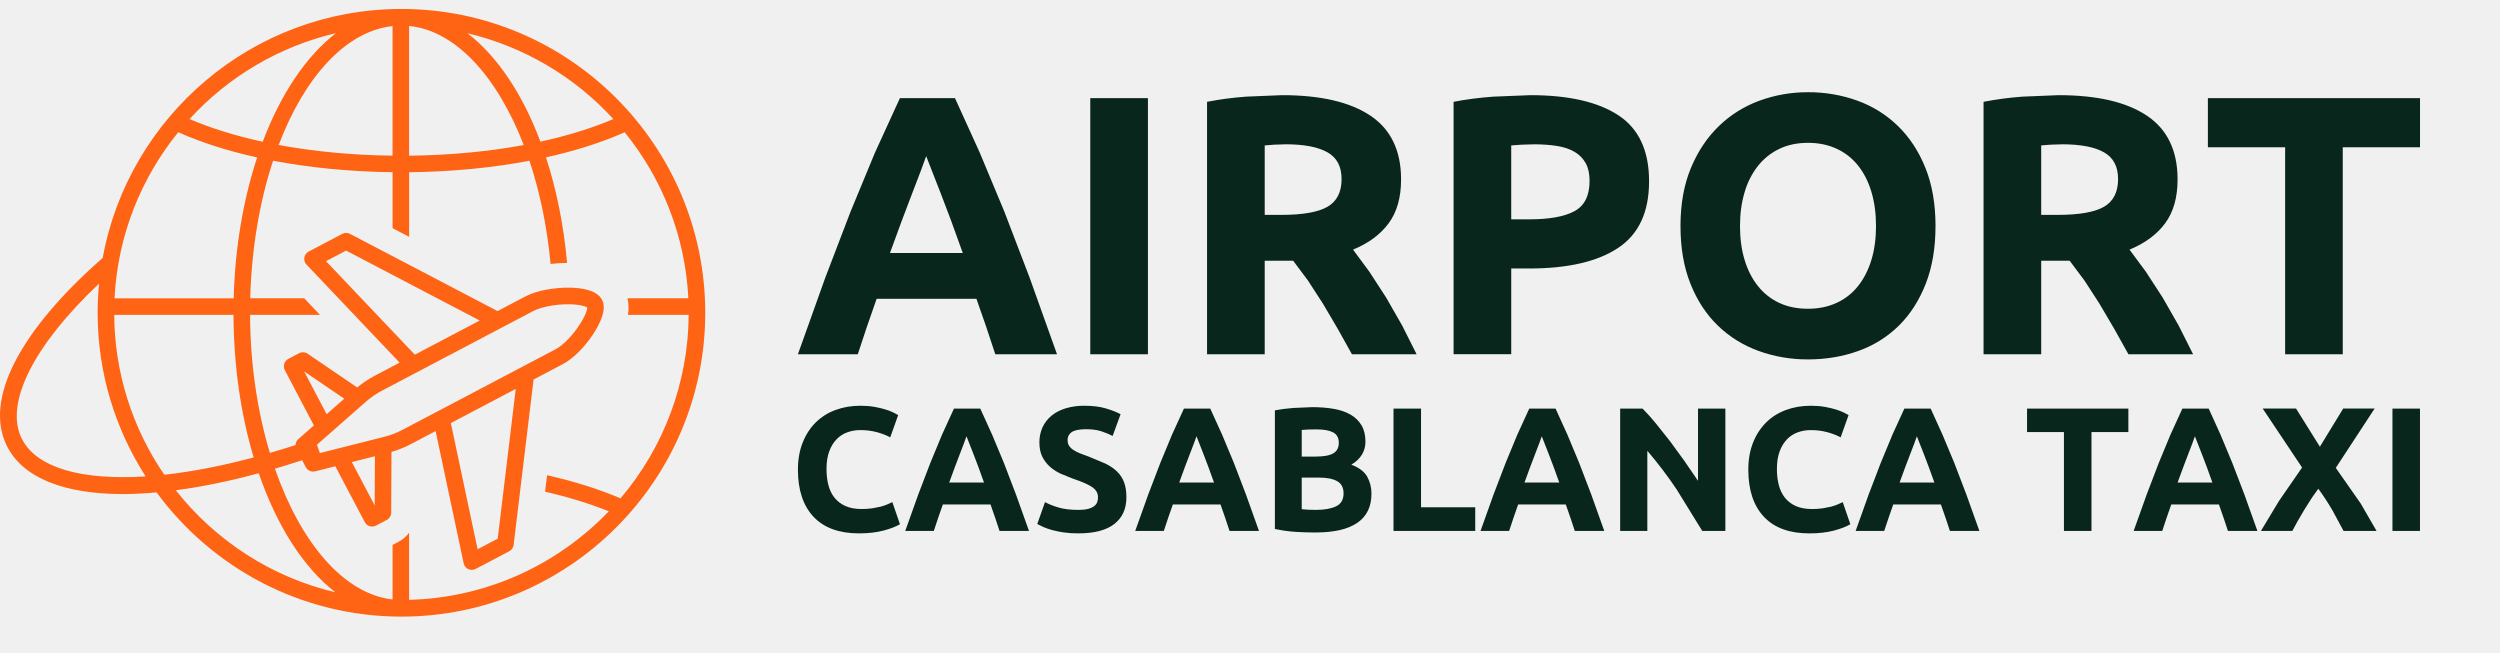
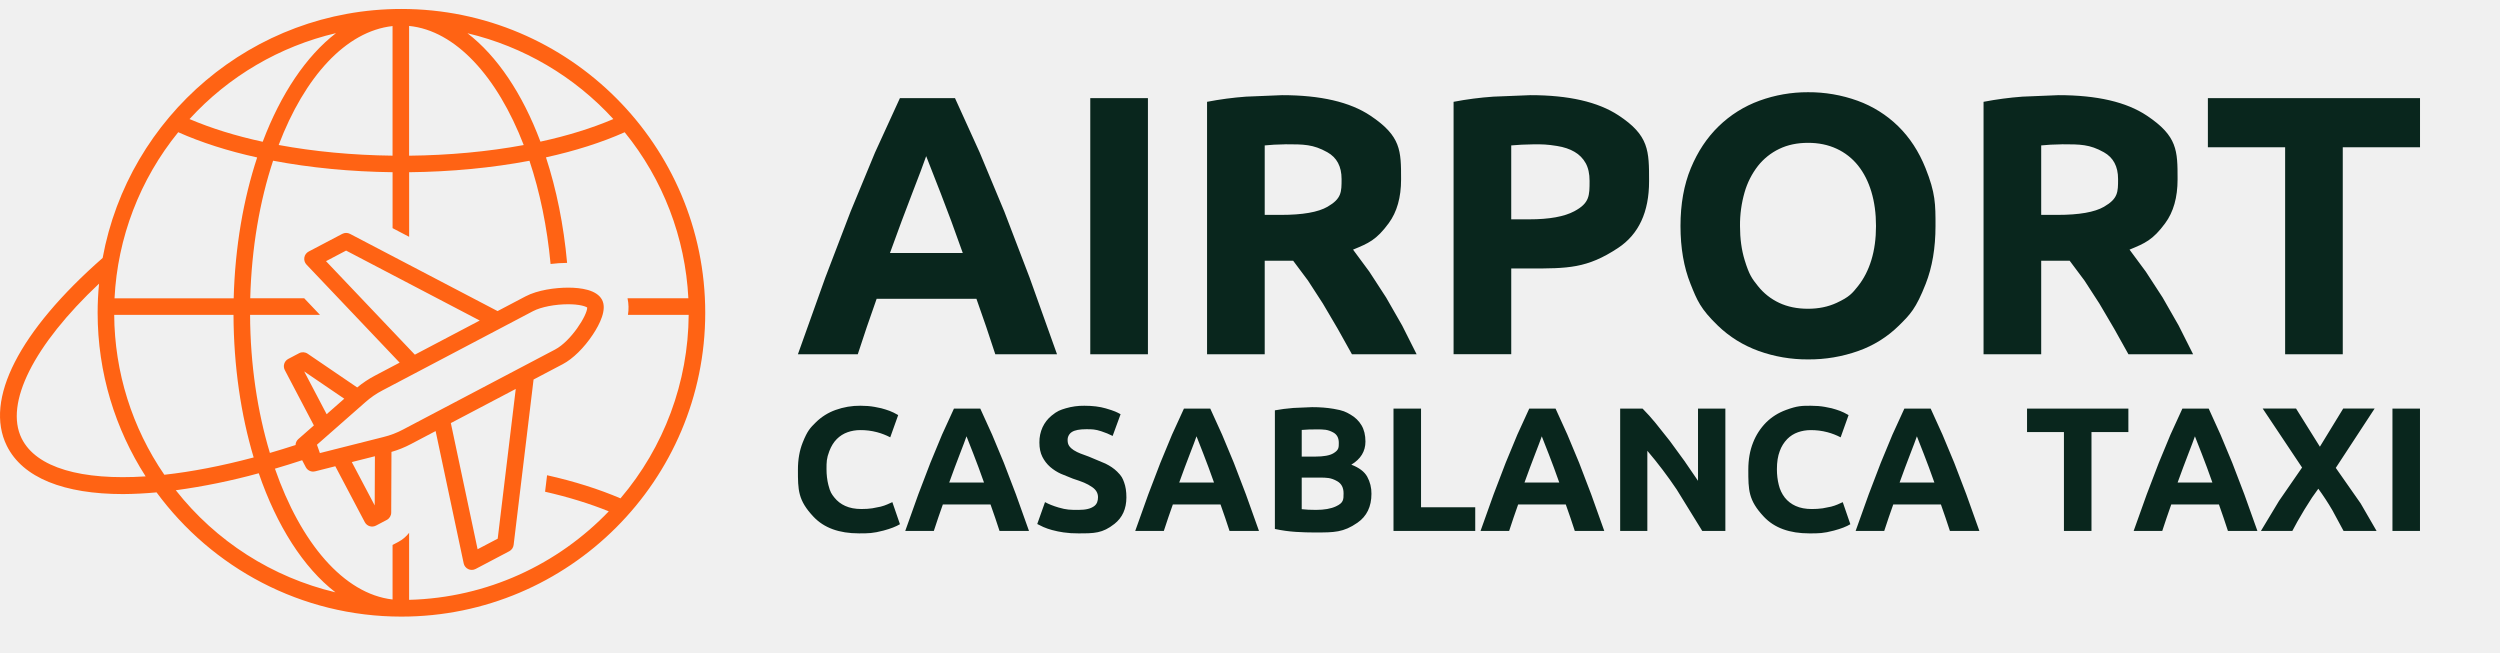
<svg xmlns="http://www.w3.org/2000/svg" width="157" height="41" fill="none">
-   <g clip-path="url(#A)">
-     <path d="M25.209.563c-9.345 0-17.136 6.755-18.763 15.637-5.252 4.609-7.448 8.901-6.019 11.794.997 2.019 3.6 3.034 7.304 3.034a24.05 24.05 0 0 0 2.101-.107c3.476 4.727 9.073 7.802 15.377 7.802 10.52 0 19.08-8.56 19.08-19.08S35.73.563 25.209.563zm13.308 6.914c-1.343.572-2.883 1.051-4.578 1.418-1.128-3.009-2.719-5.375-4.582-6.807a18.05 18.05 0 0 1 9.16 5.388zM25.691 1.629c2.913.288 5.54 3.174 7.199 7.48-2.234.413-4.68.642-7.199.669V1.629zm-4.589.451c-1.872 1.439-3.469 3.82-4.604 6.823-1.702-.368-3.247-.851-4.596-1.426a18.05 18.05 0 0 1 9.2-5.397zm3.55-.443v8.139c-2.506-.03-4.935-.26-7.152-.671 1.626-4.271 4.212-7.144 7.152-7.468zM7.192 18.734c.197-3.941 1.666-7.55 4.001-10.431 1.441.643 3.113 1.179 4.957 1.585-.862 2.612-1.39 5.625-1.475 8.846H7.192zm8.738 9.993c-2.009.536-3.899.9-5.61 1.088a17.94 17.94 0 0 1-3.148-10.041h7.492c.012 3.238.469 6.285 1.266 8.953zm-14.57-1.193c-1.091-2.208.766-5.868 4.861-9.722-.058.603-.09 1.214-.09 1.831 0 3.781 1.11 7.305 3.015 10.274-4.007.261-6.871-.532-7.785-2.383zm9.68 3.254c1.61-.211 3.354-.566 5.21-1.068 1.134 3.304 2.811 5.933 4.816 7.478-4.03-.952-7.541-3.257-10.026-6.41zm14.652 6.884v-4.211c-.179.232-.406.429-.675.57l-.364.192v3.425c-3.071-.351-5.776-3.57-7.387-8.215a55.46 55.46 0 0 0 1.709-.531l.229.437a.52.52 0 0 0 .46.277c.042 0 .085-.005.127-.016l1.266-.32 1.852 3.511a.52.52 0 0 0 .702.217l.68-.358a.52.52 0 0 0 .277-.458l.016-3.812a6.36 6.36 0 0 0 1.223-.493l1.55-.816 1.762 8.307a.52.52 0 0 0 .288.363c.07.033.146.049.221.049a.52.52 0 0 0 .242-.06l2.112-1.112a.52.52 0 0 0 .274-.398l1.252-10.386 1.839-.968c.628-.33 1.332-1.022 1.881-1.849.441-.664.9-1.583.58-2.19-.332-.63-1.34-.763-2.128-.763s-1.91.144-2.68.55l-1.752.922-9.27-4.85a.52.52 0 0 0-.483.001l-2.112 1.111a.52.52 0 0 0-.135.818l5.849 6.158-1.55.816c-.413.217-.764.453-1.115.742l-3.113-2.12a.52.52 0 0 0-.534-.031l-.68.358a.52.52 0 0 0-.219.702l1.825 3.476-.981.862c-.109.096-.163.23-.169.369-.544.177-1.082.342-1.612.496-.779-2.586-1.232-5.548-1.244-8.671h4.389l-.988-1.04h-3.391c.083-3.162.599-6.11 1.435-8.64 2.327.442 4.875.691 7.504.722v3.513l1.04.544v-4.056c2.642-.028 5.211-.276 7.556-.72.65 1.944 1.109 4.137 1.326 6.482a9.04 9.04 0 0 1 1.038-.069c-.217-2.399-.675-4.635-1.327-6.627 1.838-.405 3.508-.938 4.943-1.577 2.334 2.88 3.803 6.489 3.999 10.428h-3.82a2.78 2.78 0 0 1 .026 1.04h3.814a17.96 17.96 0 0 1-4.282 11.524c-1.345-.575-2.9-1.07-4.611-1.452l-.125 1.036c1.47.334 2.816.751 4 1.231-3.183 3.32-7.616 5.428-12.537 5.558zm.36-15.399l-5.579-5.872 1.262-.664 8.392 4.392-4.076 2.145zm7.43-2.736c.489-.257 1.372-.43 2.196-.43.707 0 1.091.128 1.198.206.014.469-1.013 2.11-2.015 2.636l-2.078 1.094-5.304 2.791-2.158 1.136c-.411.217-.781.358-1.234.473l-3.998 1.01-.184-.524 3.034-2.667a5.29 5.29 0 0 1 1.089-.75l9.452-4.975zm-1.093 4.888l-1.133 9.403-1.263.664-1.68-7.923 4.076-2.145zm-8.845 4.227l-.013 3.089-1.437-2.723 1.45-.366zm-3.031-2.64l-1.411-2.687 2.518 1.714-1.107.973z" fill="#ff6314" />
-     <g fill="#09261d">
-       <path d="M62.504 22.246l-.569-1.717-.615-1.764h-6.267l-.615 1.764-.569 1.717h-3.76l1.717-4.804 1.59-4.155 1.532-3.702 1.567-3.423h3.458l1.555 3.423 1.544 3.702 1.59 4.155 1.718 4.804h-3.876zm-4.34-12.44l-.348.952-.534 1.393-.661 1.741-.731 1.996h4.572l-.72-1.996-.661-1.741-.545-1.393-.371-.952zm10.305-3.644h3.621v16.084h-3.621V6.162zm12.046-.186c2.414 0 4.263.429 5.547 1.288s1.926 2.193 1.926 4.004c0 1.13-.259 2.046-.777 2.75s-1.265 1.257-2.24 1.659l1.021 1.381 1.056 1.625 1.01 1.764.905 1.799h-4.062l-.894-1.601-.928-1.578-.94-1.451-.928-1.242h-1.787v5.872h-3.621V6.394c.789-.155 1.605-.263 2.448-.325l2.263-.093zm.209 3.087l-.708.023-.592.046v4.363h1.021c1.362 0 2.336-.17 2.924-.511s.882-.921.882-1.741c0-.789-.298-1.35-.894-1.683s-1.474-.499-2.634-.499zm15.388-3.087c2.398 0 4.24.422 5.524 1.265s1.926 2.224 1.926 4.143c0 1.934-.649 3.33-1.949 4.189s-3.157 1.288-5.57 1.288h-1.137v5.384h-3.621V6.394c.789-.155 1.625-.263 2.507-.325l2.321-.093zm.232 3.087l-.778.023-.661.046v4.642h1.137c1.253 0 2.197-.17 2.831-.511s.952-.975.952-1.903c0-.449-.081-.82-.244-1.114a1.86 1.86 0 0 0-.696-.708c-.301-.178-.669-.302-1.102-.371s-.913-.104-1.439-.104zm12.928 5.129c0 .789.097 1.501.29 2.135s.472 1.18.836 1.636a3.69 3.69 0 0 0 1.334 1.056c.526.248 1.13.371 1.81.371.666 0 1.265-.124 1.799-.371s.983-.599 1.346-1.056.642-1.002.836-1.636.29-1.346.29-2.135-.097-1.505-.29-2.147-.472-1.191-.836-1.648a3.67 3.67 0 0 0-1.346-1.056c-.534-.248-1.133-.371-1.799-.371-.68 0-1.284.128-1.81.383a3.8 3.8 0 0 0-1.334 1.068 4.85 4.85 0 0 0-.836 1.648c-.193.642-.29 1.35-.29 2.124zm12.278 0c0 1.377-.205 2.588-.615 3.632s-.971 1.919-1.683 2.623a6.91 6.91 0 0 1-2.542 1.59c-.983.356-2.038.534-3.168.534a9 9 0 0 1-3.11-.534c-.974-.356-1.825-.886-2.553-1.59s-1.299-1.578-1.717-2.623-.627-2.255-.627-3.632.217-2.588.65-3.632 1.017-1.922 1.752-2.634a7.19 7.19 0 0 1 2.553-1.601 8.77 8.77 0 0 1 3.052-.534 8.99 8.99 0 0 1 3.11.534 7.07 7.07 0 0 1 2.553 1.601c.728.712 1.3 1.59 1.718 2.634s.627 2.255.627 3.632zm7.728-8.216c2.414 0 4.263.429 5.547 1.288s1.927 2.193 1.927 4.004c0 1.13-.259 2.046-.778 2.75s-1.265 1.257-2.24 1.659l1.022 1.381 1.056 1.625 1.009 1.764.905 1.799h-4.061l-.894-1.601-.928-1.578-.94-1.451-.928-1.242h-1.788v5.872h-3.62V6.394a20.52 20.52 0 0 1 2.448-.325l2.263-.093zm.209 3.087l-.708.023-.592.046v4.363h1.022c1.361 0 2.336-.17 2.924-.511s.882-.921.882-1.741c0-.789-.298-1.35-.894-1.683s-1.473-.499-2.634-.499zm22.49-2.901v3.087h-4.851v12.997h-3.62V9.249h-4.851V6.162h13.322zM53.946 33.496c-1.249 0-2.2-.347-2.855-1.042s-.981-1.681-.981-2.96c0-.636.1-1.203.299-1.702s.473-.92.82-1.264a3.43 3.43 0 0 1 1.242-.782c.48-.177 1.001-.266 1.563-.266.325 0 .621.024.887.072s.499.103.698.166a3.44 3.44 0 0 1 .499.194l.288.155-.499 1.397c-.236-.126-.512-.233-.826-.321a3.94 3.94 0 0 0-1.07-.133 2.36 2.36 0 0 0-.782.133 1.77 1.77 0 0 0-.676.427c-.196.196-.353.449-.471.759s-.177.687-.177 1.131c0 .355.039.685.116.992s.203.571.377.793a1.81 1.81 0 0 0 .682.527c.281.129.621.194 1.02.194.251 0 .477-.015.676-.044l.532-.105c.155-.041.292-.087.41-.139l.322-.144.477 1.386c-.244.148-.587.281-1.031.399s-.957.177-1.541.177zm8.824-.155l-.272-.82-.294-.842h-2.993l-.294.842-.272.82H56.85l.82-2.295.759-1.984.732-1.768.748-1.635h1.652l.743 1.635.737 1.768.759 1.984.82 2.295h-1.85zm-2.073-5.942l-.166.454-.255.665-.316.831-.349.953h2.184l-.344-.953-.316-.831-.261-.665-.177-.454zm7.017 4.623c.244 0 .445-.02.604-.061a1.12 1.12 0 0 0 .382-.166c.096-.07.163-.153.2-.249a.89.89 0 0 0 .055-.322c0-.251-.118-.46-.355-.626s-.643-.346-1.22-.538l-.754-.305c-.251-.114-.477-.259-.676-.432a2.07 2.07 0 0 1-.488-.632c-.126-.248-.188-.549-.188-.904a2.24 2.24 0 0 1 .2-.959c.133-.285.322-.526.565-.726s.539-.353.887-.46a3.98 3.98 0 0 1 1.175-.161c.517 0 .964.055 1.341.166s.687.233.931.366l-.499 1.364c-.214-.111-.453-.209-.715-.294s-.578-.128-.948-.128c-.414 0-.711.057-.892.172a.58.58 0 0 0-.272.527c0 .14.033.259.1.355a.97.97 0 0 0 .283.261 2.49 2.49 0 0 0 .421.211l.526.194 1.042.438c.296.144.541.312.737.504s.342.418.438.676.144.573.144.942c0 .717-.251 1.273-.754 1.668s-1.26.593-2.273.593a6.24 6.24 0 0 1-.92-.061 5.83 5.83 0 0 1-.726-.15 4.15 4.15 0 0 1-.543-.189l-.383-.188.488-1.375c.229.126.512.238.848.338s.748.15 1.236.15zm9.5 1.319l-.272-.82-.294-.842h-2.993l-.294.842-.272.82h-1.796l.82-2.295.759-1.984.732-1.768.748-1.635h1.652l.743 1.635.737 1.768.759 1.984.82 2.295h-1.851zm-2.073-5.942l-.166.454-.255.665-.316.831-.349.953h2.184l-.344-.953-.316-.831-.26-.665-.177-.454zm7.483 6.042a20.32 20.32 0 0 1-1.258-.039c-.418-.026-.852-.087-1.303-.183v-7.45c.355-.067.743-.116 1.164-.15l1.175-.05c.488 0 .937.035 1.347.105s.763.19 1.059.36.527.393.693.671.249.619.249 1.025c0 .613-.296 1.098-.887 1.452.488.185.82.436.998.754a2.16 2.16 0 0 1 .266 1.075c0 .806-.294 1.412-.881 1.818s-1.462.61-2.622.61zm-.876-3.448v1.984l.41.033.488.011c.517 0 .935-.074 1.253-.222s.477-.421.477-.82c0-.355-.133-.608-.399-.759s-.647-.227-1.142-.227h-1.086zm0-1.319h.843c.532 0 .913-.068 1.142-.205s.344-.357.344-.66c0-.31-.118-.528-.355-.654s-.584-.189-1.042-.189l-.477.006-.454.028v1.674zm10.897 3.182v1.486h-5.133V25.66h1.729v6.197h3.403zm6.252 1.486l-.272-.82-.294-.842H95.34l-.294.842-.272.82h-1.796l.82-2.295.759-1.984.732-1.768.748-1.635h1.652l.743 1.635.737 1.768.759 1.984.82 2.295h-1.851zM96.824 27.4l-.166.454-.255.665-.316.831-.349.953h2.184l-.344-.953-.316-.831-.261-.665-.177-.454zm10.077 5.942l-1.607-2.605a26.46 26.46 0 0 0-1.841-2.428v5.033h-1.707V25.66h1.408a13.36 13.36 0 0 1 .809.898l.904 1.136.914 1.253.854 1.247V25.66h1.718v7.682h-1.452zm6.729.155c-1.249 0-2.201-.347-2.855-1.042s-.981-1.681-.981-2.96c0-.636.1-1.203.3-1.702a3.68 3.68 0 0 1 .82-1.264c.347-.344.761-.604 1.242-.782s1.001-.266 1.563-.266c.325 0 .62.024.886.072s.499.103.699.166a3.46 3.46 0 0 1 .499.194l.288.155-.499 1.397c-.236-.126-.512-.233-.826-.321a3.97 3.97 0 0 0-1.07-.133 2.36 2.36 0 0 0-.781.133 1.76 1.76 0 0 0-.676.427 2.12 2.12 0 0 0-.471.759c-.119.31-.178.687-.178 1.131 0 .355.039.685.117.992a2.12 2.12 0 0 0 .376.793 1.81 1.81 0 0 0 .682.527c.281.129.621.194 1.02.194a4.65 4.65 0 0 0 .676-.044l.532-.105c.156-.041.292-.087.411-.139l.321-.144.477 1.386c-.244.148-.588.281-1.031.399s-.957.177-1.541.177zm8.824-.155l-.272-.82-.293-.842h-2.993l-.294.842-.272.82h-1.796l.821-2.295.759-1.984.732-1.768.748-1.635h1.652l.742 1.635.738 1.768.759 1.984.82 2.295h-1.851zm-2.073-5.942l-.166.454-.255.665-.316.831-.349.953h2.184l-.344-.953-.316-.831-.261-.665-.177-.454zm13.281-1.74v1.474h-2.317v6.208h-1.73v-6.208h-2.317V25.66h6.364zm6.252 7.682l-.272-.82-.293-.842h-2.994l-.293.842-.272.82h-1.796l.821-2.295.759-1.984.732-1.768.748-1.635h1.652l.742 1.635.737 1.768.76 1.984.82 2.295h-1.851zm-2.073-5.942l-.166.454-.255.665-.316.831-.35.953h2.184l-.343-.953-.316-.831-.261-.665-.177-.454zm9.334 5.942l-.704-1.303a15.88 15.88 0 0 0-.881-1.347l-.394.554-.477.754-.448.765-.311.576h-1.973l1.136-1.885 1.447-2.095-2.472-3.703h2.095l1.496 2.395 1.464-2.395h1.973l-2.439 3.725 1.563 2.234.998 1.724h-2.073zm3.071-7.682h1.729v7.682h-1.729V25.66z" />
-     </g>
+   <g clip-path="url(#a)">
+     <path fill="#ff6314" d="M25.209.563C15.864.563 8.073 7.318 6.446 16.2 1.194 20.809-1.002 25.101.427 27.994c.997 2.019 3.6 3.034 7.304 3.034a24 24 0 0 0 2.101-.107c3.476 4.727 9.073 7.802 15.377 7.802 10.52 0 19.08-8.56 19.08-19.08S35.73.563 25.209.563m13.308 6.914c-1.343.572-2.883 1.051-4.578 1.418-1.128-3.009-2.719-5.375-4.582-6.807a18.05 18.05 0 0 1 9.16 5.388zM25.691 1.629c2.913.288 5.54 3.174 7.199 7.48-2.234.413-4.68.642-7.199.669zm-4.589.451c-1.872 1.439-3.469 3.82-4.604 6.823-1.702-.368-3.247-.851-4.596-1.426a18.05 18.05 0 0 1 9.2-5.397m3.55-.443v8.139c-2.506-.03-4.935-.26-7.152-.671 1.626-4.271 4.212-7.144 7.152-7.468M7.192 18.734a17.95 17.95 0 0 1 4.001-10.431c1.441.643 3.113 1.179 4.957 1.585-.862 2.612-1.39 5.625-1.475 8.846zm8.738 9.993c-2.009.536-3.899.9-5.61 1.088a17.94 17.94 0 0 1-3.148-10.041h7.492c.012 3.238.469 6.285 1.266 8.953M1.36 27.534c-1.091-2.208.766-5.868 4.861-9.722q-.089.905-.09 1.831c0 3.781 1.11 7.305 3.015 10.274-4.007.261-6.871-.532-7.785-2.383zm9.68 3.254a40 40 0 0 0 5.21-1.068c1.134 3.304 2.811 5.933 4.816 7.478a18.07 18.07 0 0 1-10.026-6.41m14.652 6.884v-4.211a2.1 2.1 0 0 1-.675.57l-.364.192v3.425c-3.071-.351-5.776-3.57-7.387-8.215a56 56 0 0 0 1.709-.531l.229.437a.52.52 0 0 0 .46.277.5.5 0 0 0 .127-.016l1.266-.32 1.852 3.511a.52.52 0 0 0 .702.217l.68-.358a.52.52 0 0 0 .277-.458l.016-3.812a6.4 6.4 0 0 0 1.223-.493l1.55-.816 1.762 8.307a.52.52 0 0 0 .288.363.5.5 0 0 0 .221.049.5.5 0 0 0 .242-.06l2.112-1.112a.52.52 0 0 0 .274-.398l1.252-10.386 1.839-.968c.628-.33 1.332-1.022 1.881-1.849.441-.664.9-1.583.58-2.19-.332-.63-1.34-.763-2.128-.763s-1.91.144-2.68.55l-1.752.922-9.27-4.85a.52.52 0 0 0-.483.001l-2.112 1.111a.52.52 0 0 0-.135.818l5.849 6.158-1.55.816a6.4 6.4 0 0 0-1.115.742l-3.113-2.12a.52.52 0 0 0-.534-.031l-.68.358a.52.52 0 0 0-.219.702l1.825 3.476-.981.862a.51.51 0 0 0-.169.369q-.816.265-1.612.496c-.779-2.586-1.232-5.548-1.244-8.671h4.389l-.988-1.04h-3.391c.083-3.162.599-6.11 1.435-8.64 2.327.442 4.875.691 7.504.722v3.513l1.04.544v-4.056c2.642-.028 5.211-.276 7.556-.72.65 1.944 1.109 4.137 1.326 6.482a9 9 0 0 1 1.038-.069c-.217-2.399-.675-4.635-1.327-6.627 1.838-.405 3.508-.938 4.943-1.577a17.95 17.95 0 0 1 3.999 10.428h-3.82a2.8 2.8 0 0 1 .026 1.04h3.814a17.96 17.96 0 0 1-4.282 11.524c-1.345-.575-2.9-1.07-4.611-1.452l-.125 1.036c1.47.334 2.816.751 4 1.231-3.183 3.32-7.616 5.428-12.537 5.558zm.36-15.399-5.579-5.872 1.262-.664 8.392 4.392-4.076 2.145zm7.43-2.736c.489-.257 1.372-.43 2.196-.43.707 0 1.091.128 1.198.206.014.469-1.013 2.11-2.015 2.636l-2.078 1.094-5.304 2.791-2.158 1.136a5.3 5.3 0 0 1-1.234.473l-3.998 1.01-.184-.524 3.034-2.667a5.3 5.3 0 0 1 1.089-.75l9.452-4.975zm-1.093 4.888-1.133 9.403-1.263.664-1.68-7.923zm-8.845 4.227-.013 3.089-1.437-2.723zm-3.031-2.64-1.411-2.687 2.518 1.714z" />
+     <path fill="#09261d" d="m62.504 22.246-.569-1.717-.615-1.764h-6.267l-.615 1.764-.569 1.717h-3.76l1.717-4.804 1.59-4.155 1.532-3.702 1.567-3.423h3.458l1.555 3.423 1.544 3.702 1.59 4.155 1.718 4.804zm-4.34-12.44-.348.952-.534 1.393-.661 1.741-.731 1.996h4.572l-.72-1.996-.661-1.741-.545-1.393zm10.305-3.644h3.621v16.084h-3.621zm12.046-.186q3.621 0 5.547 1.288c1.926 1.288 1.926 2.193 1.926 4.004q0 1.694-.777 2.75c-.777 1.056-1.265 1.257-2.24 1.659l1.021 1.381 1.056 1.625 1.01 1.764.905 1.799h-4.062l-.894-1.601-.928-1.578-.94-1.451-.928-1.242h-1.787v5.872h-3.621V6.394a21 21 0 0 1 2.448-.325l2.263-.093zm.209 3.087-.708.023-.592.046v4.363h1.021q2.042 0 2.924-.511c.882-.511.882-.921.882-1.741q0-1.184-.894-1.683c-.894-.499-1.474-.499-2.634-.499zm15.388-3.087q3.597 0 5.524 1.265c1.927 1.265 1.926 2.224 1.926 4.143q0 2.9-1.949 4.189c-1.949 1.289-3.157 1.288-5.57 1.288h-1.137v5.384h-3.621V6.394a20.5 20.5 0 0 1 2.507-.325l2.321-.093zm.232 3.087-.778.023-.661.046v4.642h1.137q1.88 0 2.831-.511c.951-.511.952-.975.952-1.903q0-.673-.244-1.114a1.86 1.86 0 0 0-.696-.708q-.452-.267-1.102-.371c-.65-.104-.913-.104-1.439-.104m12.928 5.129q0 1.184.29 2.135c.29.951.472 1.18.836 1.636a3.7 3.7 0 0 0 1.334 1.056q.79.371 1.81.371.999 0 1.799-.371c.8-.371.983-.599 1.346-1.056s.642-1.002.836-1.636.29-1.346.29-2.135-.097-1.505-.29-2.147-.472-1.191-.836-1.648a3.7 3.7 0 0 0-1.346-1.056q-.8-.372-1.799-.371-1.02 0-1.81.383a3.8 3.8 0 0 0-1.334 1.068 4.9 4.9 0 0 0-.836 1.648 7.4 7.4 0 0 0-.29 2.124zm12.278 0q0 2.066-.615 3.632c-.615 1.566-.971 1.919-1.683 2.623a6.9 6.9 0 0 1-2.542 1.59 9.2 9.2 0 0 1-3.168.534 9 9 0 0 1-3.11-.534q-1.461-.534-2.553-1.59c-1.092-1.056-1.299-1.578-1.717-2.623s-.627-2.255-.627-3.632.217-2.588.65-3.632 1.017-1.922 1.752-2.634a7.2 7.2 0 0 1 2.553-1.601 8.8 8.8 0 0 1 3.052-.534 9 9 0 0 1 3.11.534 7.1 7.1 0 0 1 2.553 1.601q1.091 1.068 1.718 2.634c.627 1.566.627 2.255.627 3.632m7.728-8.216q3.621 0 5.547 1.288c1.926 1.288 1.927 2.193 1.927 4.004q0 1.694-.778 2.75c-.778 1.056-1.265 1.257-2.24 1.659l1.022 1.381 1.056 1.625 1.009 1.764.905 1.799h-4.061l-.894-1.601-.928-1.578-.94-1.451-.928-1.242h-1.788v5.872h-3.62V6.394a21 21 0 0 1 2.448-.325zm.209 3.087-.708.023-.592.046v4.363h1.022q2.042 0 2.924-.511c.882-.511.882-.921.882-1.741q0-1.184-.894-1.683c-.894-.499-1.473-.499-2.634-.499zm22.49-2.901v3.087h-4.851v12.997h-3.62V9.249h-4.851V6.162zM53.946 33.496q-1.873 0-2.855-1.042c-.982-1.042-.981-1.681-.981-2.96q0-.954.299-1.702c.299-.748.473-.92.82-1.264a3.4 3.4 0 0 1 1.242-.782 4.5 4.5 0 0 1 1.563-.266q.488 0 .887.072c.399.072.499.103.698.166a3.4 3.4 0 0 1 .499.194l.288.155-.499 1.397a4 4 0 0 0-.826-.321 4 4 0 0 0-1.07-.133 2.4 2.4 0 0 0-.782.133 1.8 1.8 0 0 0-.676.427q-.294.294-.471.759c-.177.465-.177.687-.177 1.131q0 .532.116.992c.116.46.203.571.377.793a1.8 1.8 0 0 0 .682.527q.422.194 1.02.194.377 0 .676-.044l.532-.105q.233-.061.41-.139l.322-.144.477 1.386q-.366.222-1.031.399c-.665.177-.957.177-1.541.177zm8.824-.155-.272-.82-.294-.842h-2.993l-.294.842-.272.82H56.85l.82-2.295.759-1.984.732-1.768.748-1.635h1.652l.743 1.635.737 1.768.759 1.984.82 2.295zm-2.073-5.942-.166.454-.255.665-.316.831-.349.953h2.184l-.344-.953-.316-.831-.261-.665zm7.017 4.623q.366 0 .604-.061a1.1 1.1 0 0 0 .382-.166.56.56 0 0 0 .2-.249.9.9 0 0 0 .055-.322q0-.377-.355-.626c-.355-.249-.643-.346-1.22-.538l-.754-.305a2.8 2.8 0 0 1-.676-.432 2.1 2.1 0 0 1-.488-.632q-.189-.372-.188-.904a2.24 2.24 0 0 1 .2-.959q.2-.427.565-.726c.365-.299.539-.353.887-.46a4 4 0 0 1 1.175-.161q.775 0 1.341.166c.566.166.687.233.931.366l-.499 1.364q-.322-.166-.715-.294c-.393-.128-.578-.128-.948-.128q-.62 0-.892.172a.58.58 0 0 0-.272.527q0 .21.1.355a1 1 0 0 0 .283.261 2.5 2.5 0 0 0 .421.211l.526.194 1.042.438q.444.216.737.504c.293.288.342.418.438.676s.144.573.144.942q0 1.075-.754 1.668c-.754.593-1.26.593-2.273.593a6 6 0 0 1-.92-.061 6 6 0 0 1-.726-.15 4 4 0 0 1-.543-.189l-.383-.188.488-1.375q.344.189.848.338c.504.149.748.15 1.236.15zm9.5 1.319-.272-.82-.294-.842h-2.993l-.294.842-.272.82h-1.796l.82-2.295.759-1.984.732-1.768.748-1.635h1.652l.743 1.635.737 1.768.759 1.984.82 2.295h-1.851zm-2.073-5.942-.166.454-.255.665-.316.831-.349.953h2.184l-.344-.953-.316-.831-.26-.665zm7.483 6.042a20 20 0 0 1-1.258-.039 9 9 0 0 1-1.303-.183v-7.45q.532-.1 1.164-.15l1.175-.05q.732 0 1.347.105c.615.105.763.19 1.059.36s.527.393.693.671.249.619.249 1.025q0 .92-.887 1.452.731.277.998.754a2.16 2.16 0 0 1 .266 1.075q0 1.209-.881 1.818c-.881.609-1.462.61-2.622.61zm-.876-3.448v1.984l.41.033.488.011q.776 0 1.253-.222c.477-.222.477-.421.477-.82q0-.533-.399-.759c-.399-.226-.647-.227-1.142-.227h-1.086zm0-1.319h.843q.798 0 1.142-.205c.344-.205.344-.357.344-.66q0-.465-.355-.654c-.355-.189-.584-.189-1.042-.189l-.477.006-.454.028zm10.897 3.182v1.486h-5.133V25.66h1.729v6.197zm6.252 1.486-.272-.82-.294-.842H95.34l-.294.842-.272.82h-1.796l.82-2.295.759-1.984.732-1.768.748-1.635h1.652l.743 1.635.737 1.768.759 1.984.82 2.295zM96.824 27.4l-.166.454-.255.665-.316.831-.349.953h2.184l-.344-.953-.316-.831-.261-.665zm10.077 5.942-1.607-2.605a27 27 0 0 0-1.841-2.428v5.033h-1.707V25.66h1.408a13 13 0 0 1 .809.898l.904 1.136.914 1.253.854 1.247V25.66h1.718v7.682zm6.729.155q-1.874 0-2.855-1.042c-.981-1.042-.981-1.681-.981-2.96q0-.954.3-1.702a3.7 3.7 0 0 1 .82-1.264q.52-.515 1.242-.782c.722-.267 1.001-.266 1.563-.266q.487 0 .886.072c.399.072.499.103.699.166a3.5 3.5 0 0 1 .499.194l.288.155-.499 1.397a4 4 0 0 0-.826-.321 4 4 0 0 0-1.07-.133 2.4 2.4 0 0 0-.781.133 1.76 1.76 0 0 0-.676.427 2.1 2.1 0 0 0-.471.759q-.178.465-.178 1.131 0 .532.117.992a2.1 2.1 0 0 0 .376.793 1.8 1.8 0 0 0 .682.527q.422.194 1.02.194a5 5 0 0 0 .676-.044l.532-.105q.233-.061.411-.139l.321-.144.477 1.386q-.366.222-1.031.399c-.665.177-.957.177-1.541.177m8.824-.155-.272-.82-.293-.842h-2.993l-.294.842-.272.82h-1.796l.821-2.295.759-1.984.732-1.768.748-1.635h1.652l.742 1.635.738 1.768.759 1.984.82 2.295zm-2.073-5.942-.166.454-.255.665-.316.831-.349.953h2.184l-.344-.953-.316-.831-.261-.665zm13.281-1.74v1.474h-2.317v6.208h-1.73v-6.208h-2.317V25.66zm6.252 7.682-.272-.82-.293-.842h-2.994l-.293.842-.272.82h-1.796l.821-2.295.759-1.984.732-1.768.748-1.635h1.652l.742 1.635.737 1.768.76 1.984.82 2.295zm-2.073-5.942-.166.454-.255.665-.316.831-.35.953h2.184l-.343-.953-.316-.831-.261-.665zm9.334 5.942-.704-1.303a16 16 0 0 0-.881-1.347l-.394.554-.477.754-.448.765-.311.576h-1.973l1.136-1.885 1.447-2.095-2.472-3.703h2.095l1.496 2.395 1.464-2.395h1.973l-2.439 3.725 1.563 2.234.998 1.724zm3.071-7.682h1.729v7.682h-1.729z" />
  </g>
  <defs>
-     <clipPath id="A">
-       <path fill="#fff" transform="translate(0 .563)" d="M0 0h156.496v40H0z" />
+     <clipPath id="a">
+       <path fill="#fff" d="M0 .563h156.496v40H0z" />
    </clipPath>
  </defs>
</svg>
